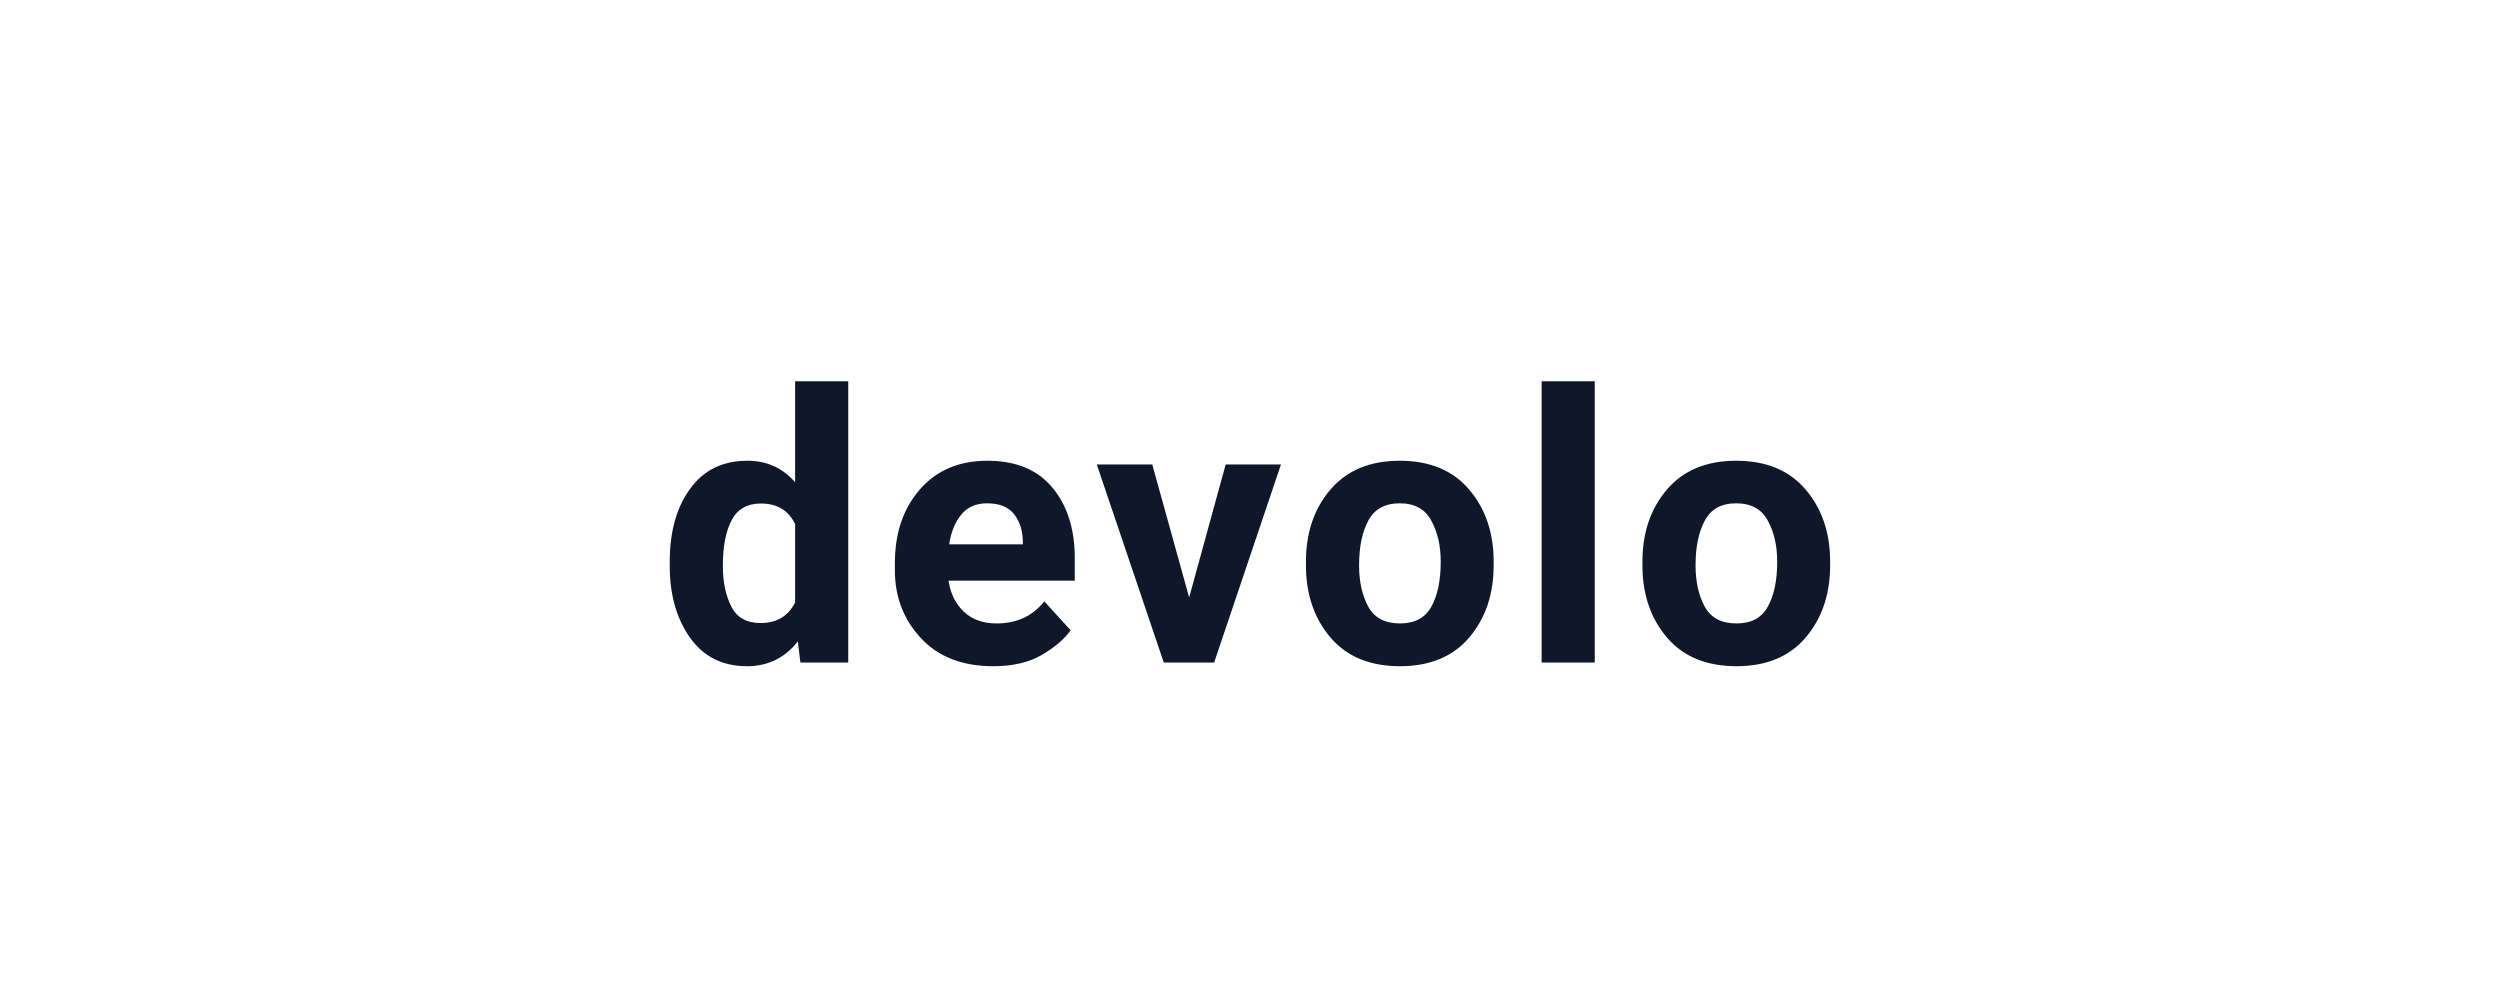
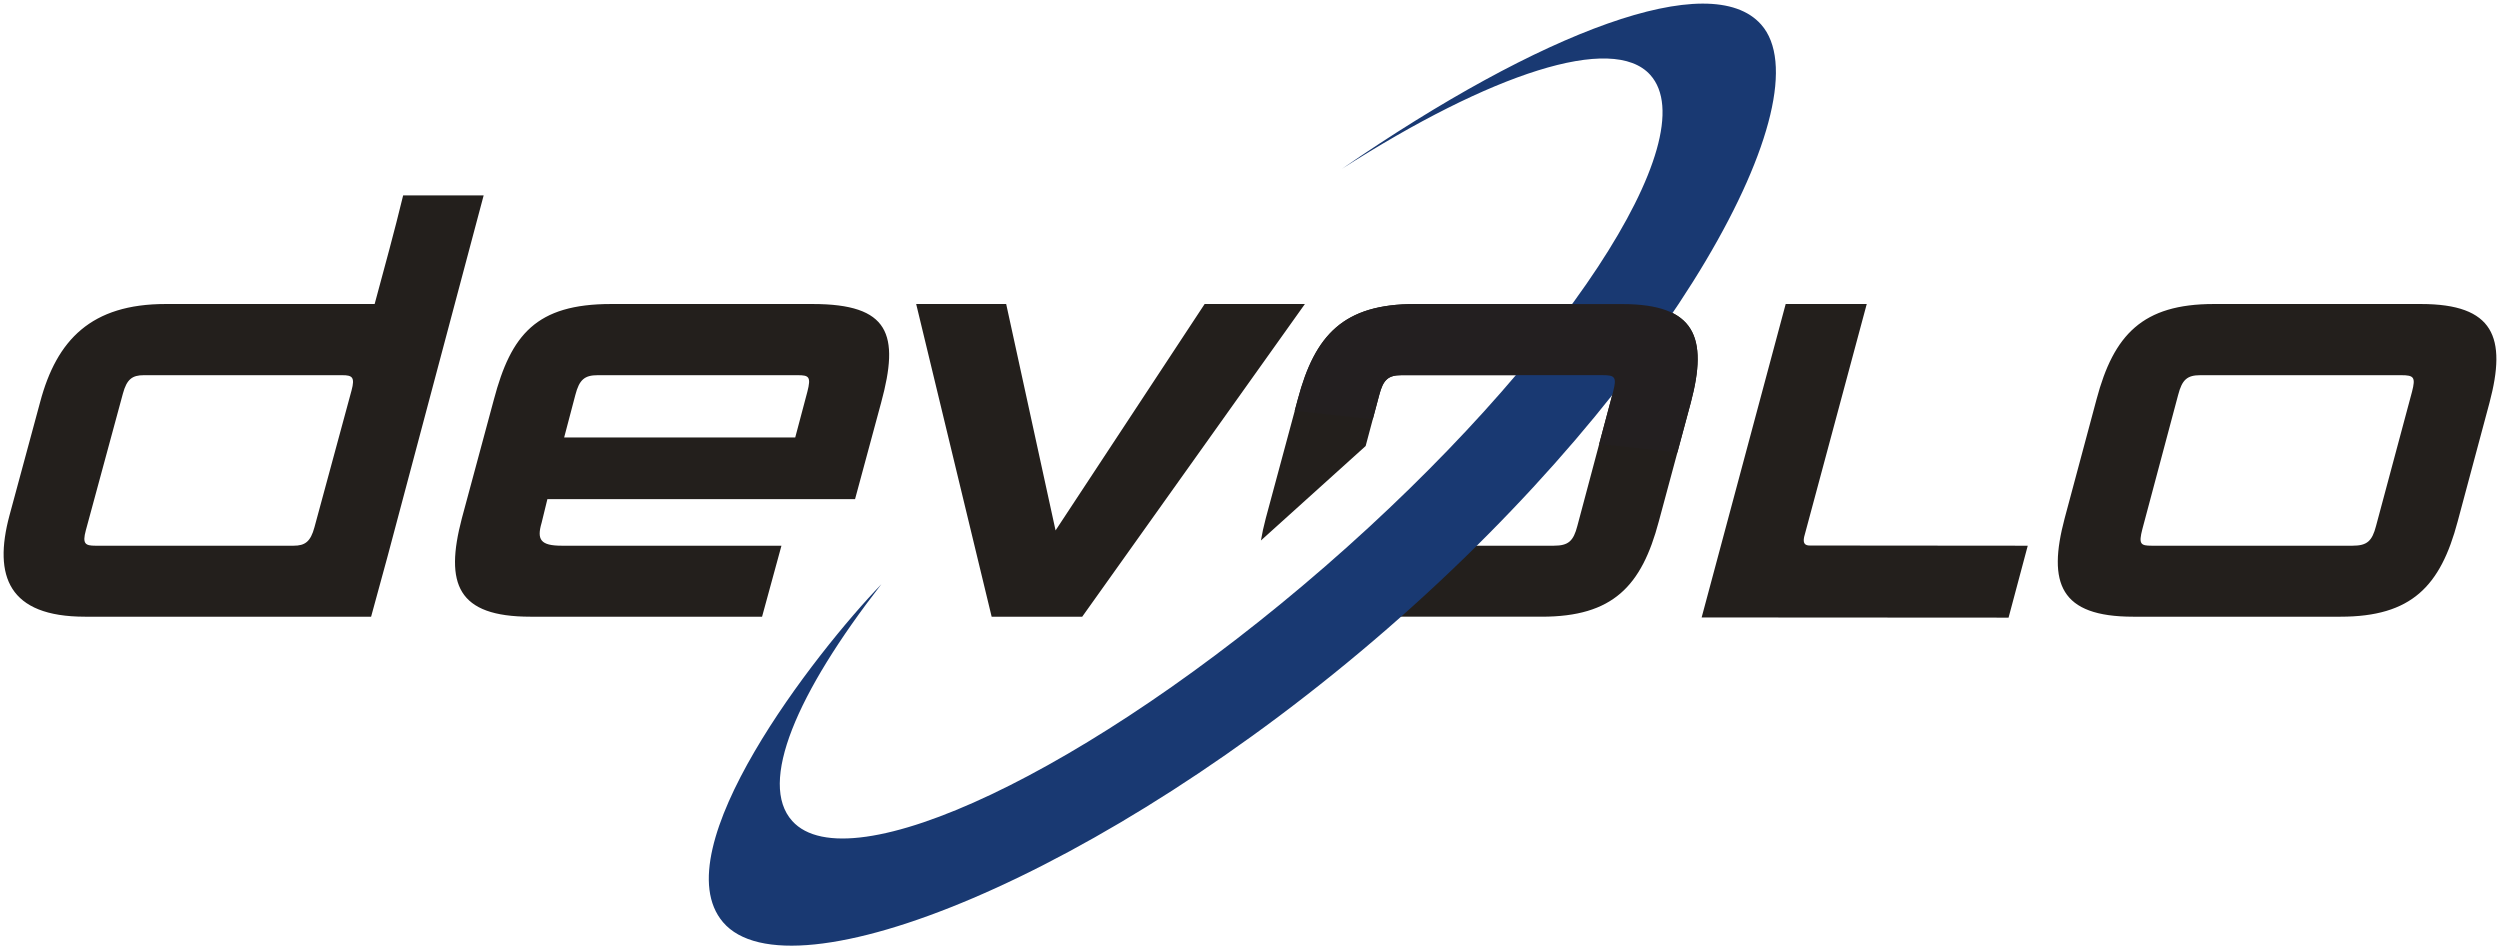
- <svg xmlns="http://www.w3.org/2000/svg" viewBox="0 0 200 80" role="img" aria-label="devolo">
-   <text x="100" y="53" text-anchor="middle" font-family="-apple-system, BlinkMacSystemFont, 'Segoe UI', Roboto, sans-serif" font-size="30" font-weight="700" letter-spacing="1" fill="#0f172a">devolo</text>
+ <svg xmlns="http://www.w3.org/2000/svg" version="1.1" width="692.027" height="262.774" id="svg3132">
+   <defs id="defs3134">
+     <clipPath id="clipPath3177">
+       <path d="m 1714.27,906.309 607.09,0 -36.64,-245.176 -570.45,62.113 0,183.063 z" id="path3179" />
+     </clipPath>
+   </defs>
+   <g transform="translate(-88.17449,-509.2695)" id="layer1">
+     <path d="m 199.773,563.35 c -2.42,10.024 -5.213,20.115 -7.892,30.073 l -57.877,0 c -20.517,0 -30.123,9.865 -34.716,27.133 l -8.511,31.466 c -4.452,16.695 -0.289,27.958 20.943,27.958 l 79.181,0 c 1.531,-5.61 3.071,-11.203 4.591,-16.816 l 26.566,-99.814 -22.284,0 z m 57.567,30.073 c -20.776,0 -27.701,8.524 -32.446,26.411 l -8.872,32.91 c -4.788,18.234 -1.231,27.236 18.983,27.236 l 64.118,0 5.365,-19.653 -60.817,0 c -5.88,0 -6.944,-1.675 -5.571,-6.345 l 1.599,-6.551 85.165,0 7.222,-26.72 c 5.148,-18.938 2.307,-27.288 -18.983,-27.288 l -55.762,0 z m 84.442,0 20.891,86.557 25.07,0 61.642,-86.557 -27.752,0 -41.267,62.674 -13.67,-62.674 -24.915,0 z m 138.038,0 c -19.676,0 -27.639,8.483 -32.395,26.411 l -8.872,32.91 c -0.576,2.174 -1.019,4.222 -1.341,6.138 l 28.99,-26.153 3.766,-14.134 c 1.096,-4.23 2.501,-5.468 6.138,-5.468 l 55.607,0 c 3.51,0 4.042,0.537 2.992,4.591 l -9.904,37.14 c -1.083,4.177 -2.459,5.468 -6.5,5.468 l -27.958,0 -18.673,19.653 43.279,0 c 19.678,0 27.639,-8.432 32.395,-26.359 l 8.872,-32.91 c 4.791,-18.053 1.238,-27.288 -18.983,-27.288 l -57.413,0 z m 102.651,0 -23.264,86.764 84.958,0.052 5.313,-19.911 -60.301,-0.052 c -1.283,0.005 -1.995,-0.508 -1.599,-2.373 l 17.332,-64.48 -22.439,0 z m 118.488,0 c -19.678,0 -27.69,8.483 -32.446,26.411 l -8.821,32.91 c -4.791,18.053 -1.238,27.236 18.983,27.236 l 57.361,0 c 19.678,0 27.69,-8.432 32.446,-26.359 l 8.821,-32.91 c 4.789,-18.053 1.238,-27.288 -18.983,-27.288 l -57.361,0 z m -572.991,19.705 54.937,0 c 2.786,0 3.573,0.539 2.579,4.23 l -10.265,37.862 c -1.079,4.007 -2.616,5.107 -5.777,5.107 l -54.885,0 c -2.786,0 -3.624,-0.539 -2.631,-4.23 l 10.265,-37.862 c 1.079,-4.007 2.616,-5.107 5.777,-5.107 z m 125.658,0 55.401,0 c 3.056,0 3.71,0.423 2.631,4.591 l -3.353,12.638 -63.964,0 3.095,-11.761 c 1.097,-4.23 2.551,-5.468 6.19,-5.468 z m 443.619,0 55.607,0 c 3.512,0 4.042,0.537 2.992,4.591 l -9.956,37.14 c -1.083,4.177 -2.46,5.468 -6.5,5.468 l -55.607,0 c -3.056,0 -3.66,-0.423 -2.579,-4.591 l 9.904,-37.14 c 1.096,-4.23 2.499,-5.468 6.138,-5.468 z" id="path3163" style="fill:#231f1c;fill-opacity:1;fill-rule:nonzero;stroke:none" />
+     <path d="m 288.314,764.545 c -17.023,-19.971 25.599,-74.656 43.833,-93.56 -23.51,30.237 -34.136,55.044 -24.676,65.539 15.725,17.441 82.034,-13.536 147.546,-70.485 65.513,-56.948 105.674,-118.537 89.968,-136.038 -10.379,-11.567 -44.139,-0.382 -85.375,26.021 55.436,-38.193 102.07,-55.76 116.071,-39.957 17.945,20.256 -24.413,98.517 -103.508,167.272 -79.094,68.756 -165.34,102.935 -183.86,81.208" id="path3171" style="fill:#193972;fill-opacity:1;fill-rule:nonzero;stroke:none" />
+     <g transform="matrix(0.2063345,0,0,-0.2063345,88.72823,771.7704)" id="g3173">
+       <g clip-path="url(#clipPath3177)" id="g3175">
+         <path d="m 2081.86,540.109 c 19.58,0 26.26,6.215 31.51,26.457 l 48.02,180.098 c 5.09,19.645 2.66,22.274 -14.35,22.274 l -269.56,0 c -17.63,0 -24.47,-5.958 -29.78,-26.458 l -18.31,-68.664 -140.5,-126.664 c 1.56,9.289 3.77,19.2 6.56,29.735 l 42.88,159.511 c 23.05,86.887 61.8,127.879 157.16,127.879 l 278.14,0 c 98,0 115.2,-44.625 91.98,-132.117 L 2222.73,572.648 C 2199.68,485.762 2160.94,444.77 2065.57,444.77 l -209.64,0 90.57,95.339 135.36,0" id="path3181" style="fill:#231f20;fill-opacity:1;fill-rule:nonzero;stroke:none" />
+       </g>
+     </g>
+   </g>
</svg>
